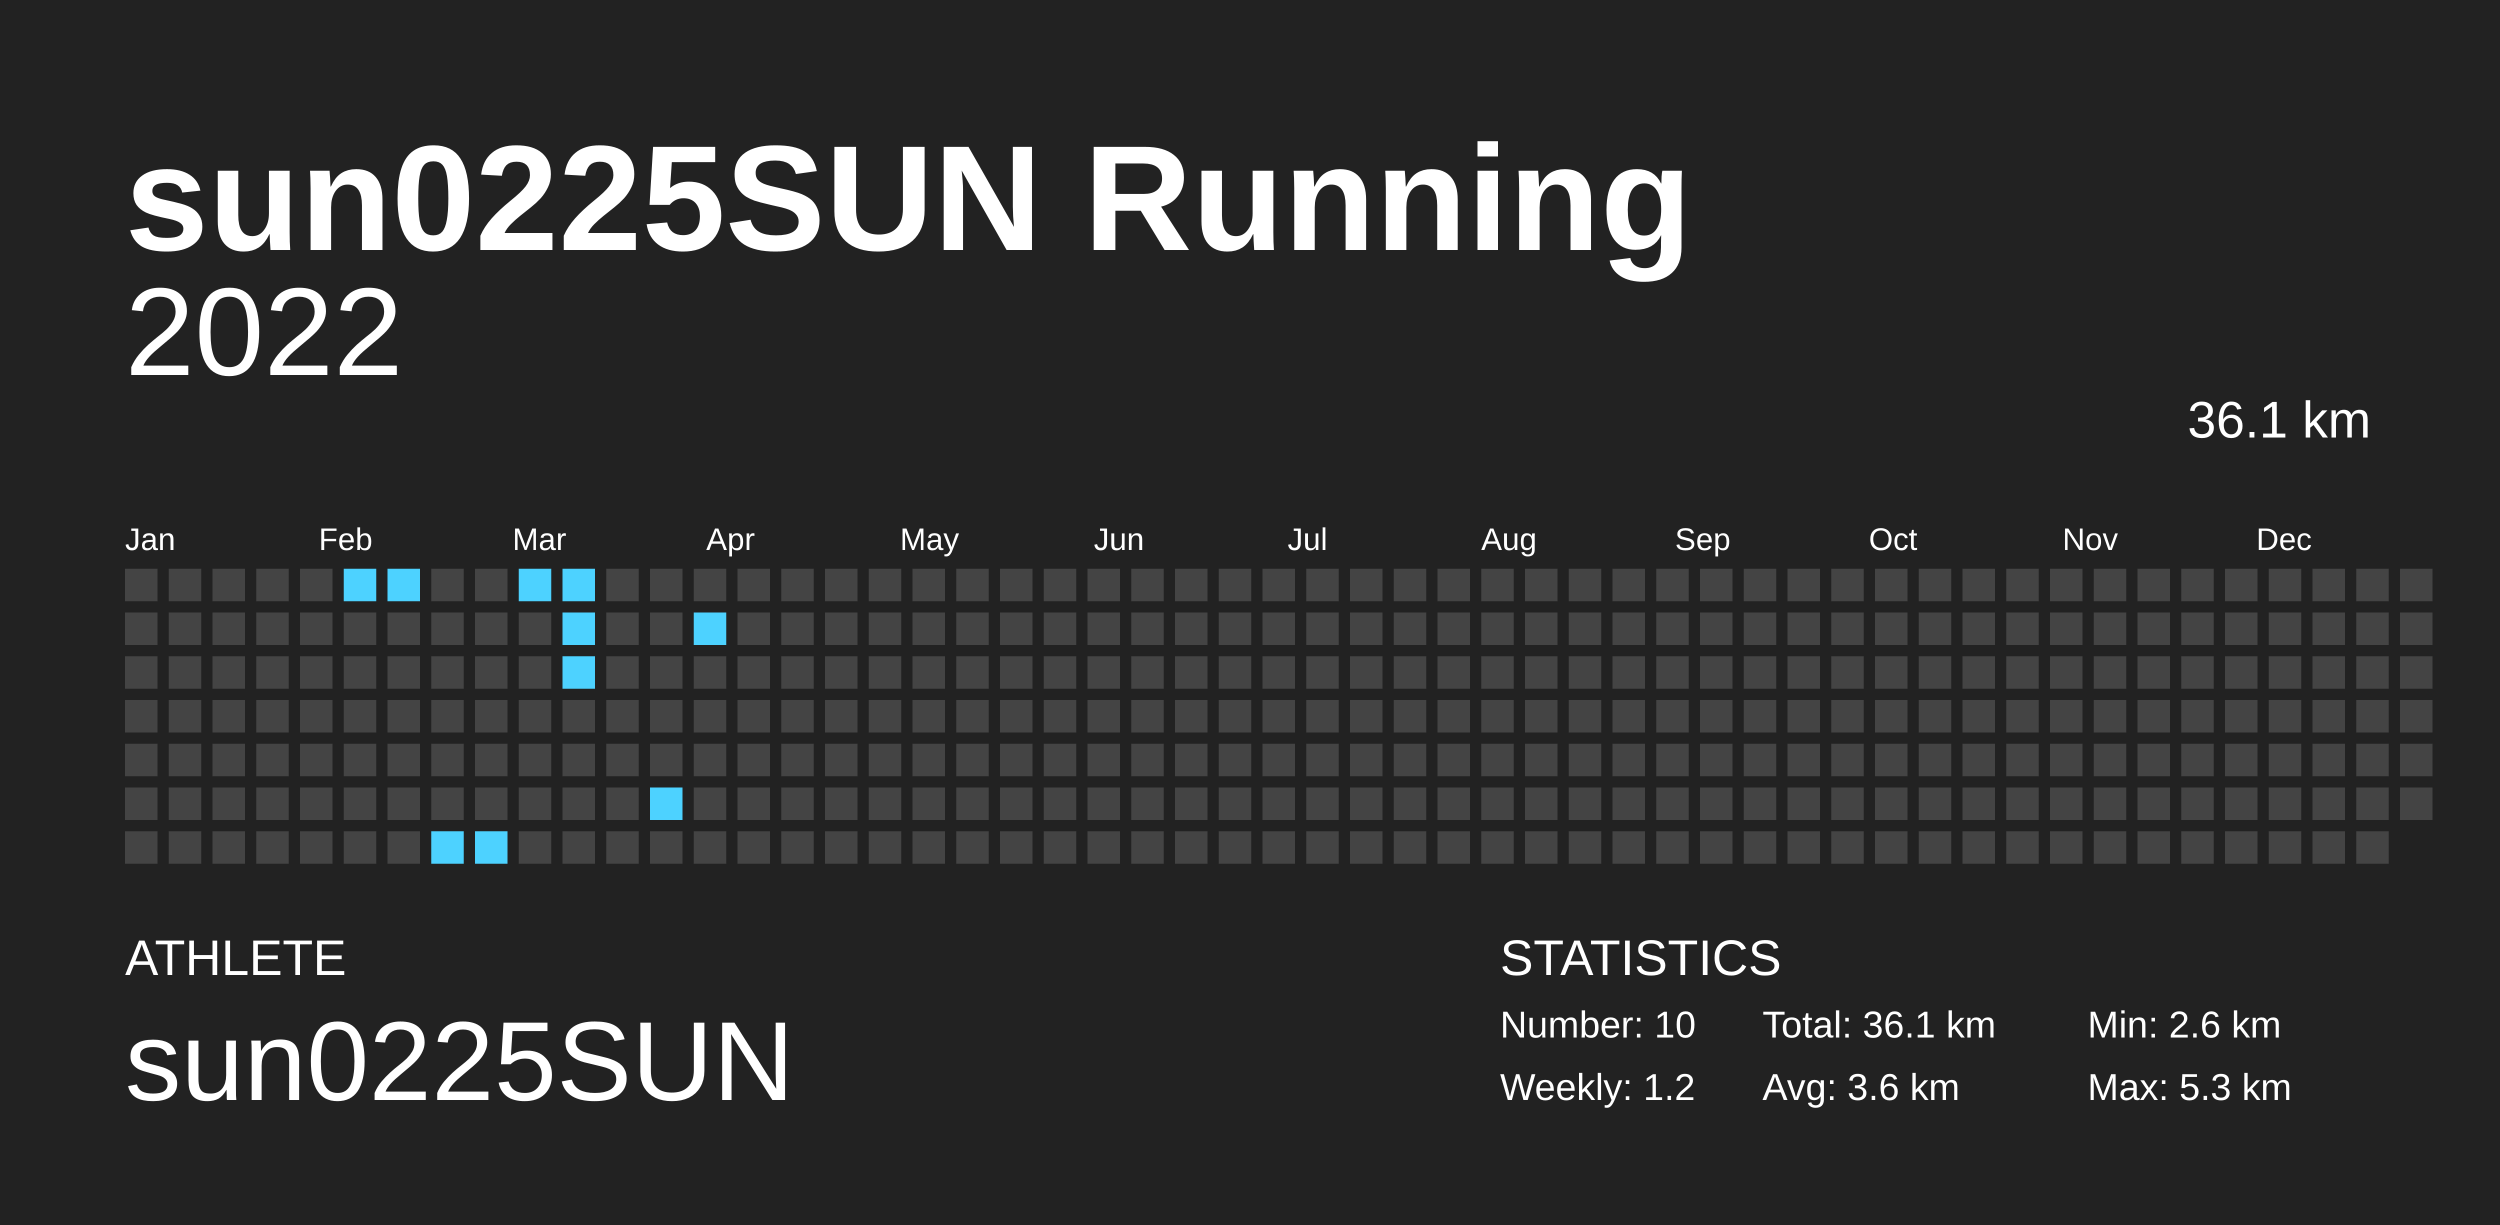
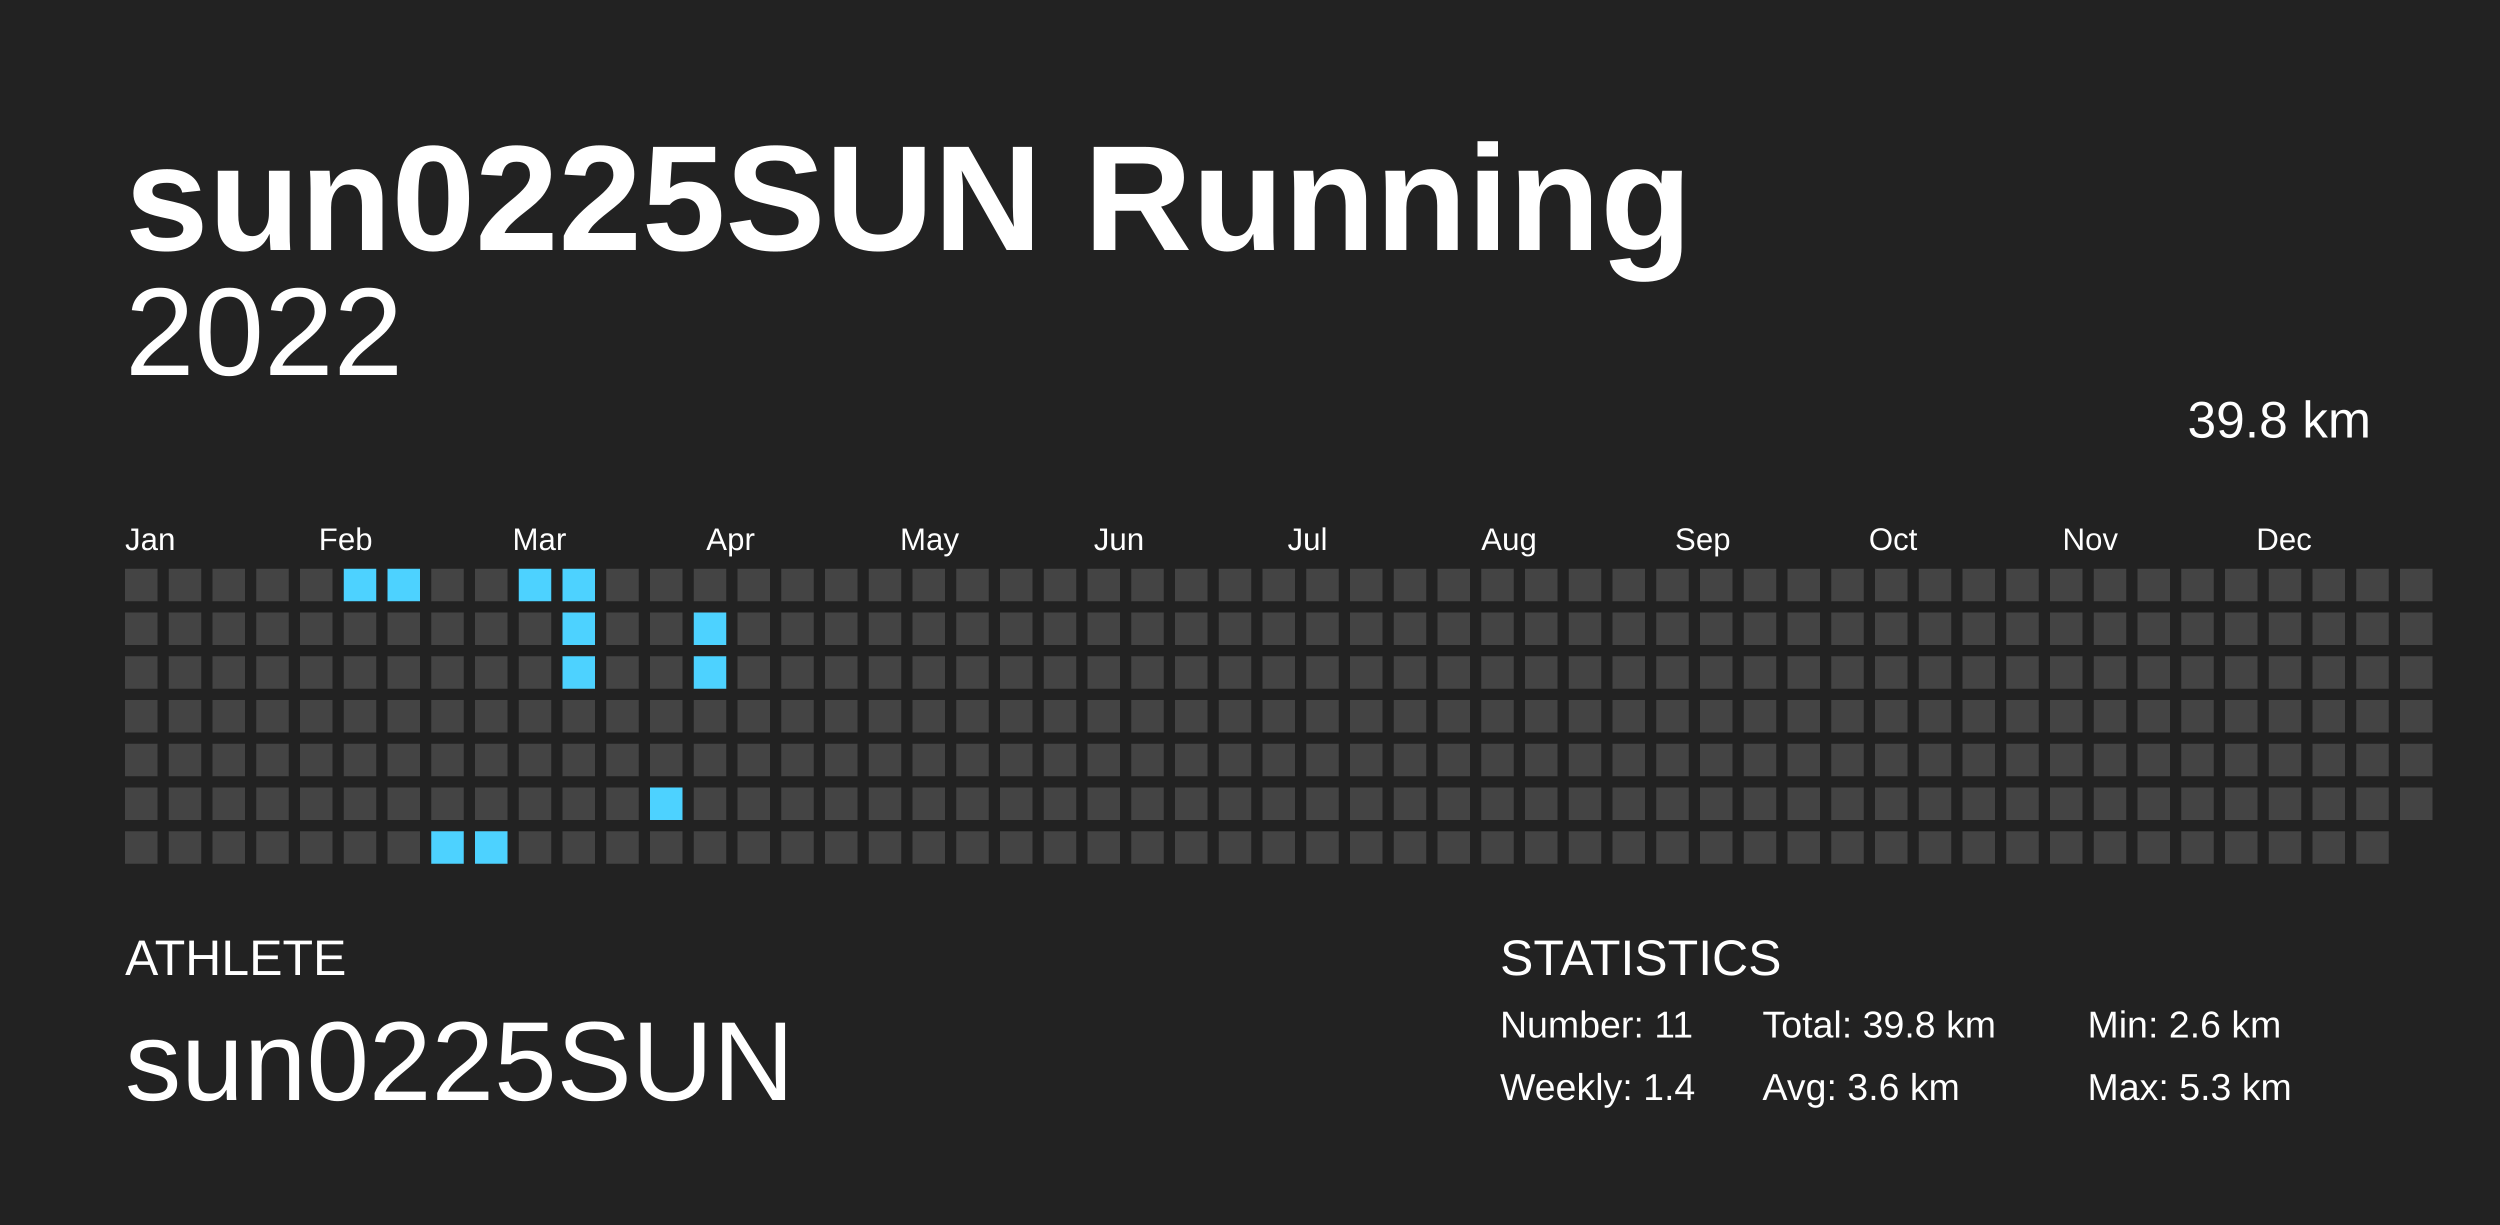
<svg xmlns="http://www.w3.org/2000/svg" baseProfile="full" height="98mm" version="1.1" viewBox="0,0,200,98" width="200mm">
  <defs />
  <rect fill="#222222" height="98" width="200" x="0" y="0" />
  <text fill="#FFFFFF" style="font-size:12px; font-family:Arial; font-weight:bold;" x="10" y="20">sun0225SUN Running</text>
  <text fill="#FFFFFF" style="font-size:4px; font-family:Arial" x="10" y="78">ATHLETE</text>
  <text fill="#FFFFFF" style="font-size:9px; font-family:Arial" x="10" y="88">sun0225SUN</text>
  <text fill="#FFFFFF" style="font-size:4px; font-family:Arial" x="120" y="78">STATISTICS</text>
-   <text fill="#FFFFFF" style="font-size:3px; font-family:Arial" x="120" y="83">Number: 10</text>
-   <text fill="#FFFFFF" style="font-size:3px; font-family:Arial" x="120" y="88">Weekly: 1.2</text>
-   <text fill="#FFFFFF" style="font-size:3px; font-family:Arial" x="141" y="83">Total: 36.1 km</text>
+   <text fill="#FFFFFF" style="font-size:3px; font-family:Arial" x="120" y="83">Number: 11</text>
+   <text fill="#FFFFFF" style="font-size:3px; font-family:Arial" x="120" y="88">Weekly: 1.4</text>
+   <text fill="#FFFFFF" style="font-size:3px; font-family:Arial" x="141" y="83">Total: 39.8 km</text>
  <text fill="#FFFFFF" style="font-size:3px; font-family:Arial" x="141" y="88">Avg: 3.6 km</text>
  <text fill="#FFFFFF" style="font-size:3px; font-family:Arial" x="167" y="83">Min: 2.6 km</text>
  <text fill="#FFFFFF" style="font-size:3px; font-family:Arial" x="167" y="88">Max: 5.3 km</text>
  <text alignment-baseline="hanging" fill="#FFFFFF" style="font-size:10.0px; font-family:Arial;" x="10" y="30">2022</text>
-   <text alignment-baseline="hanging" fill="#FFFFFF" style="font-size:4.125px; font-family:Arial;" x="175" y="35">36.1 km</text>
+   <text alignment-baseline="hanging" fill="#FFFFFF" style="font-size:4.125px; font-family:Arial;" x="175" y="35">39.8 km</text>
  <text fill="#FFFFFF" style="font-size:2.5px; font-family:Arial" x="10.0" y="44">Jan</text>
  <text fill="#FFFFFF" style="font-size:2.5px; font-family:Arial" x="25.5" y="44">Feb</text>
  <text fill="#FFFFFF" style="font-size:2.5px; font-family:Arial" x="41.0" y="44">Mar</text>
  <text fill="#FFFFFF" style="font-size:2.5px; font-family:Arial" x="56.5" y="44">Apr</text>
  <text fill="#FFFFFF" style="font-size:2.5px; font-family:Arial" x="72.0" y="44">May</text>
  <text fill="#FFFFFF" style="font-size:2.5px; font-family:Arial" x="87.5" y="44">Jun</text>
  <text fill="#FFFFFF" style="font-size:2.5px; font-family:Arial" x="103.0" y="44">Jul</text>
  <text fill="#FFFFFF" style="font-size:2.5px; font-family:Arial" x="118.5" y="44">Aug</text>
  <text fill="#FFFFFF" style="font-size:2.5px; font-family:Arial" x="134.0" y="44">Sep</text>
  <text fill="#FFFFFF" style="font-size:2.5px; font-family:Arial" x="149.5" y="44">Oct</text>
  <text fill="#FFFFFF" style="font-size:2.5px; font-family:Arial" x="165.0" y="44">Nov</text>
  <text fill="#FFFFFF" style="font-size:2.5px; font-family:Arial" x="180.5" y="44">Dec</text>
  <rect fill="#444444" height="2.6" width="2.6" x="10.0" y="45.5" />
  <rect fill="#444444" height="2.6" width="2.6" x="10.0" y="49.0" />
  <rect fill="#444444" height="2.6" width="2.6" x="10.0" y="52.5" />
  <rect fill="#444444" height="2.6" width="2.6" x="10.0" y="56.0" />
  <rect fill="#444444" height="2.6" width="2.6" x="10.0" y="59.5" />
  <rect fill="#444444" height="2.6" width="2.6" x="10.0" y="63.0" />
  <rect fill="#444444" height="2.6" width="2.6" x="10.0" y="66.5" />
  <rect fill="#444444" height="2.6" width="2.6" x="13.5" y="45.5" />
  <rect fill="#444444" height="2.6" width="2.6" x="13.5" y="49.0" />
  <rect fill="#444444" height="2.6" width="2.6" x="13.5" y="52.5" />
  <rect fill="#444444" height="2.6" width="2.6" x="13.5" y="56.0" />
  <rect fill="#444444" height="2.6" width="2.6" x="13.5" y="59.5" />
  <rect fill="#444444" height="2.6" width="2.6" x="13.5" y="63.0" />
  <rect fill="#444444" height="2.6" width="2.6" x="13.5" y="66.5" />
  <rect fill="#444444" height="2.6" width="2.6" x="17.0" y="45.5" />
  <rect fill="#444444" height="2.6" width="2.6" x="17.0" y="49.0" />
  <rect fill="#444444" height="2.6" width="2.6" x="17.0" y="52.5" />
  <rect fill="#444444" height="2.6" width="2.6" x="17.0" y="56.0" />
  <rect fill="#444444" height="2.6" width="2.6" x="17.0" y="59.5" />
  <rect fill="#444444" height="2.6" width="2.6" x="17.0" y="63.0" />
  <rect fill="#444444" height="2.6" width="2.6" x="17.0" y="66.5" />
  <rect fill="#444444" height="2.6" width="2.6" x="20.5" y="45.5" />
  <rect fill="#444444" height="2.6" width="2.6" x="20.5" y="49.0" />
  <rect fill="#444444" height="2.6" width="2.6" x="20.5" y="52.5" />
  <rect fill="#444444" height="2.6" width="2.6" x="20.5" y="56.0" />
  <rect fill="#444444" height="2.6" width="2.6" x="20.5" y="59.5" />
  <rect fill="#444444" height="2.6" width="2.6" x="20.5" y="63.0" />
  <rect fill="#444444" height="2.6" width="2.6" x="20.5" y="66.5" />
  <rect fill="#444444" height="2.6" width="2.6" x="24.0" y="45.5" />
  <rect fill="#444444" height="2.6" width="2.6" x="24.0" y="49.0" />
  <rect fill="#444444" height="2.6" width="2.6" x="24.0" y="52.5" />
  <rect fill="#444444" height="2.6" width="2.6" x="24.0" y="56.0" />
  <rect fill="#444444" height="2.6" width="2.6" x="24.0" y="59.5" />
  <rect fill="#444444" height="2.6" width="2.6" x="24.0" y="63.0" />
  <rect fill="#444444" height="2.6" width="2.6" x="24.0" y="66.5" />
  <rect fill="#4dd2ff" height="2.6" width="2.6" x="27.5" y="45.5" />
  <rect fill="#444444" height="2.6" width="2.6" x="27.5" y="49.0" />
  <rect fill="#444444" height="2.6" width="2.6" x="27.5" y="52.5" />
  <rect fill="#444444" height="2.6" width="2.6" x="27.5" y="56.0" />
  <rect fill="#444444" height="2.6" width="2.6" x="27.5" y="59.5" />
  <rect fill="#444444" height="2.6" width="2.6" x="27.5" y="63.0" />
  <rect fill="#444444" height="2.6" width="2.6" x="27.5" y="66.5" />
  <rect fill="#4dd2ff" height="2.6" width="2.6" x="31.0" y="45.5" />
  <rect fill="#444444" height="2.6" width="2.6" x="31.0" y="49.0" />
  <rect fill="#444444" height="2.6" width="2.6" x="31.0" y="52.5" />
  <rect fill="#444444" height="2.6" width="2.6" x="31.0" y="56.0" />
  <rect fill="#444444" height="2.6" width="2.6" x="31.0" y="59.5" />
  <rect fill="#444444" height="2.6" width="2.6" x="31.0" y="63.0" />
  <rect fill="#444444" height="2.6" width="2.6" x="31.0" y="66.5" />
  <rect fill="#444444" height="2.6" width="2.6" x="34.5" y="45.5" />
  <rect fill="#444444" height="2.6" width="2.6" x="34.5" y="49.0" />
  <rect fill="#444444" height="2.6" width="2.6" x="34.5" y="52.5" />
  <rect fill="#444444" height="2.6" width="2.6" x="34.5" y="56.0" />
  <rect fill="#444444" height="2.6" width="2.6" x="34.5" y="59.5" />
  <rect fill="#444444" height="2.6" width="2.6" x="34.5" y="63.0" />
  <rect fill="#4dd2ff" height="2.6" width="2.6" x="34.5" y="66.5" />
  <rect fill="#444444" height="2.6" width="2.6" x="38.0" y="45.5" />
  <rect fill="#444444" height="2.6" width="2.6" x="38.0" y="49.0" />
  <rect fill="#444444" height="2.6" width="2.6" x="38.0" y="52.5" />
  <rect fill="#444444" height="2.6" width="2.6" x="38.0" y="56.0" />
  <rect fill="#444444" height="2.6" width="2.6" x="38.0" y="59.5" />
  <rect fill="#444444" height="2.6" width="2.6" x="38.0" y="63.0" />
  <rect fill="#4dd2ff" height="2.6" width="2.6" x="38.0" y="66.5" />
  <rect fill="#4dd2ff" height="2.6" width="2.6" x="41.5" y="45.5" />
  <rect fill="#444444" height="2.6" width="2.6" x="41.5" y="49.0" />
  <rect fill="#444444" height="2.6" width="2.6" x="41.5" y="52.5" />
  <rect fill="#444444" height="2.6" width="2.6" x="41.5" y="56.0" />
  <rect fill="#444444" height="2.6" width="2.6" x="41.5" y="59.5" />
  <rect fill="#444444" height="2.6" width="2.6" x="41.5" y="63.0" />
  <rect fill="#444444" height="2.6" width="2.6" x="41.5" y="66.5" />
  <rect fill="#4dd2ff" height="2.6" width="2.6" x="45.0" y="45.5" />
  <rect fill="#4dd2ff" height="2.6" width="2.6" x="45.0" y="49.0" />
  <rect fill="#4dd2ff" height="2.6" width="2.6" x="45.0" y="52.5" />
  <rect fill="#444444" height="2.6" width="2.6" x="45.0" y="56.0" />
  <rect fill="#444444" height="2.6" width="2.6" x="45.0" y="59.5" />
  <rect fill="#444444" height="2.6" width="2.6" x="45.0" y="63.0" />
  <rect fill="#444444" height="2.6" width="2.6" x="45.0" y="66.5" />
  <rect fill="#444444" height="2.6" width="2.6" x="48.5" y="45.5" />
  <rect fill="#444444" height="2.6" width="2.6" x="48.5" y="49.0" />
  <rect fill="#444444" height="2.6" width="2.6" x="48.5" y="52.5" />
  <rect fill="#444444" height="2.6" width="2.6" x="48.5" y="56.0" />
  <rect fill="#444444" height="2.6" width="2.6" x="48.5" y="59.5" />
  <rect fill="#444444" height="2.6" width="2.6" x="48.5" y="63.0" />
  <rect fill="#444444" height="2.6" width="2.6" x="48.5" y="66.5" />
  <rect fill="#444444" height="2.6" width="2.6" x="52.0" y="45.5" />
  <rect fill="#444444" height="2.6" width="2.6" x="52.0" y="49.0" />
  <rect fill="#444444" height="2.6" width="2.6" x="52.0" y="52.5" />
  <rect fill="#444444" height="2.6" width="2.6" x="52.0" y="56.0" />
  <rect fill="#444444" height="2.6" width="2.6" x="52.0" y="59.5" />
  <rect fill="#4dd2ff" height="2.6" width="2.6" x="52.0" y="63.0" />
  <rect fill="#444444" height="2.6" width="2.6" x="52.0" y="66.5" />
  <rect fill="#444444" height="2.6" width="2.6" x="55.5" y="45.5" />
  <rect fill="#4dd2ff" height="2.6" width="2.6" x="55.5" y="49.0" />
-   <rect fill="#444444" height="2.6" width="2.6" x="55.5" y="52.5" />
+   <rect fill="#4dd2ff" height="2.6" width="2.6" x="55.5" y="52.5" />
  <rect fill="#444444" height="2.6" width="2.6" x="55.5" y="56.0" />
  <rect fill="#444444" height="2.6" width="2.6" x="55.5" y="59.5" />
  <rect fill="#444444" height="2.6" width="2.6" x="55.5" y="63.0" />
  <rect fill="#444444" height="2.6" width="2.6" x="55.5" y="66.5" />
  <rect fill="#444444" height="2.6" width="2.6" x="59.0" y="45.5" />
  <rect fill="#444444" height="2.6" width="2.6" x="59.0" y="49.0" />
  <rect fill="#444444" height="2.6" width="2.6" x="59.0" y="52.5" />
  <rect fill="#444444" height="2.6" width="2.6" x="59.0" y="56.0" />
  <rect fill="#444444" height="2.6" width="2.6" x="59.0" y="59.5" />
  <rect fill="#444444" height="2.6" width="2.6" x="59.0" y="63.0" />
  <rect fill="#444444" height="2.6" width="2.6" x="59.0" y="66.5" />
  <rect fill="#444444" height="2.6" width="2.6" x="62.5" y="45.5" />
  <rect fill="#444444" height="2.6" width="2.6" x="62.5" y="49.0" />
  <rect fill="#444444" height="2.6" width="2.6" x="62.5" y="52.5" />
  <rect fill="#444444" height="2.6" width="2.6" x="62.5" y="56.0" />
  <rect fill="#444444" height="2.6" width="2.6" x="62.5" y="59.5" />
  <rect fill="#444444" height="2.6" width="2.6" x="62.5" y="63.0" />
  <rect fill="#444444" height="2.6" width="2.6" x="62.5" y="66.5" />
  <rect fill="#444444" height="2.6" width="2.6" x="66.0" y="45.5" />
  <rect fill="#444444" height="2.6" width="2.6" x="66.0" y="49.0" />
  <rect fill="#444444" height="2.6" width="2.6" x="66.0" y="52.5" />
  <rect fill="#444444" height="2.6" width="2.6" x="66.0" y="56.0" />
  <rect fill="#444444" height="2.6" width="2.6" x="66.0" y="59.5" />
  <rect fill="#444444" height="2.6" width="2.6" x="66.0" y="63.0" />
  <rect fill="#444444" height="2.6" width="2.6" x="66.0" y="66.5" />
  <rect fill="#444444" height="2.6" width="2.6" x="69.5" y="45.5" />
  <rect fill="#444444" height="2.6" width="2.6" x="69.5" y="49.0" />
  <rect fill="#444444" height="2.6" width="2.6" x="69.5" y="52.5" />
  <rect fill="#444444" height="2.6" width="2.6" x="69.5" y="56.0" />
  <rect fill="#444444" height="2.6" width="2.6" x="69.5" y="59.5" />
  <rect fill="#444444" height="2.6" width="2.6" x="69.5" y="63.0" />
  <rect fill="#444444" height="2.6" width="2.6" x="69.5" y="66.5" />
  <rect fill="#444444" height="2.6" width="2.6" x="73.0" y="45.5" />
  <rect fill="#444444" height="2.6" width="2.6" x="73.0" y="49.0" />
  <rect fill="#444444" height="2.6" width="2.6" x="73.0" y="52.5" />
  <rect fill="#444444" height="2.6" width="2.6" x="73.0" y="56.0" />
  <rect fill="#444444" height="2.6" width="2.6" x="73.0" y="59.5" />
  <rect fill="#444444" height="2.6" width="2.6" x="73.0" y="63.0" />
  <rect fill="#444444" height="2.6" width="2.6" x="73.0" y="66.5" />
  <rect fill="#444444" height="2.6" width="2.6" x="76.5" y="45.5" />
  <rect fill="#444444" height="2.6" width="2.6" x="76.5" y="49.0" />
  <rect fill="#444444" height="2.6" width="2.6" x="76.5" y="52.5" />
  <rect fill="#444444" height="2.6" width="2.6" x="76.5" y="56.0" />
  <rect fill="#444444" height="2.6" width="2.6" x="76.5" y="59.5" />
  <rect fill="#444444" height="2.6" width="2.6" x="76.5" y="63.0" />
  <rect fill="#444444" height="2.6" width="2.6" x="76.5" y="66.5" />
  <rect fill="#444444" height="2.6" width="2.6" x="80.0" y="45.5" />
  <rect fill="#444444" height="2.6" width="2.6" x="80.0" y="49.0" />
  <rect fill="#444444" height="2.6" width="2.6" x="80.0" y="52.5" />
  <rect fill="#444444" height="2.6" width="2.6" x="80.0" y="56.0" />
  <rect fill="#444444" height="2.6" width="2.6" x="80.0" y="59.5" />
  <rect fill="#444444" height="2.6" width="2.6" x="80.0" y="63.0" />
  <rect fill="#444444" height="2.6" width="2.6" x="80.0" y="66.5" />
  <rect fill="#444444" height="2.6" width="2.6" x="83.5" y="45.5" />
  <rect fill="#444444" height="2.6" width="2.6" x="83.5" y="49.0" />
  <rect fill="#444444" height="2.6" width="2.6" x="83.5" y="52.5" />
  <rect fill="#444444" height="2.6" width="2.6" x="83.5" y="56.0" />
  <rect fill="#444444" height="2.6" width="2.6" x="83.5" y="59.5" />
  <rect fill="#444444" height="2.6" width="2.6" x="83.5" y="63.0" />
  <rect fill="#444444" height="2.6" width="2.6" x="83.5" y="66.5" />
  <rect fill="#444444" height="2.6" width="2.6" x="87.0" y="45.5" />
  <rect fill="#444444" height="2.6" width="2.6" x="87.0" y="49.0" />
  <rect fill="#444444" height="2.6" width="2.6" x="87.0" y="52.5" />
  <rect fill="#444444" height="2.6" width="2.6" x="87.0" y="56.0" />
  <rect fill="#444444" height="2.6" width="2.6" x="87.0" y="59.5" />
  <rect fill="#444444" height="2.6" width="2.6" x="87.0" y="63.0" />
  <rect fill="#444444" height="2.6" width="2.6" x="87.0" y="66.5" />
  <rect fill="#444444" height="2.6" width="2.6" x="90.5" y="45.5" />
  <rect fill="#444444" height="2.6" width="2.6" x="90.5" y="49.0" />
  <rect fill="#444444" height="2.6" width="2.6" x="90.5" y="52.5" />
  <rect fill="#444444" height="2.6" width="2.6" x="90.5" y="56.0" />
  <rect fill="#444444" height="2.6" width="2.6" x="90.5" y="59.5" />
  <rect fill="#444444" height="2.6" width="2.6" x="90.5" y="63.0" />
  <rect fill="#444444" height="2.6" width="2.6" x="90.5" y="66.5" />
  <rect fill="#444444" height="2.6" width="2.6" x="94.0" y="45.5" />
  <rect fill="#444444" height="2.6" width="2.6" x="94.0" y="49.0" />
  <rect fill="#444444" height="2.6" width="2.6" x="94.0" y="52.5" />
  <rect fill="#444444" height="2.6" width="2.6" x="94.0" y="56.0" />
  <rect fill="#444444" height="2.6" width="2.6" x="94.0" y="59.5" />
  <rect fill="#444444" height="2.6" width="2.6" x="94.0" y="63.0" />
  <rect fill="#444444" height="2.6" width="2.6" x="94.0" y="66.5" />
  <rect fill="#444444" height="2.6" width="2.6" x="97.5" y="45.5" />
  <rect fill="#444444" height="2.6" width="2.6" x="97.5" y="49.0" />
  <rect fill="#444444" height="2.6" width="2.6" x="97.5" y="52.5" />
  <rect fill="#444444" height="2.6" width="2.6" x="97.5" y="56.0" />
  <rect fill="#444444" height="2.6" width="2.6" x="97.5" y="59.5" />
  <rect fill="#444444" height="2.6" width="2.6" x="97.5" y="63.0" />
  <rect fill="#444444" height="2.6" width="2.6" x="97.5" y="66.5" />
  <rect fill="#444444" height="2.6" width="2.6" x="101.0" y="45.5" />
  <rect fill="#444444" height="2.6" width="2.6" x="101.0" y="49.0" />
  <rect fill="#444444" height="2.6" width="2.6" x="101.0" y="52.5" />
  <rect fill="#444444" height="2.6" width="2.6" x="101.0" y="56.0" />
  <rect fill="#444444" height="2.6" width="2.6" x="101.0" y="59.5" />
  <rect fill="#444444" height="2.6" width="2.6" x="101.0" y="63.0" />
  <rect fill="#444444" height="2.6" width="2.6" x="101.0" y="66.5" />
  <rect fill="#444444" height="2.6" width="2.6" x="104.5" y="45.5" />
  <rect fill="#444444" height="2.6" width="2.6" x="104.5" y="49.0" />
  <rect fill="#444444" height="2.6" width="2.6" x="104.5" y="52.5" />
  <rect fill="#444444" height="2.6" width="2.6" x="104.5" y="56.0" />
  <rect fill="#444444" height="2.6" width="2.6" x="104.5" y="59.5" />
  <rect fill="#444444" height="2.6" width="2.6" x="104.5" y="63.0" />
  <rect fill="#444444" height="2.6" width="2.6" x="104.5" y="66.5" />
  <rect fill="#444444" height="2.6" width="2.6" x="108.0" y="45.5" />
  <rect fill="#444444" height="2.6" width="2.6" x="108.0" y="49.0" />
  <rect fill="#444444" height="2.6" width="2.6" x="108.0" y="52.5" />
  <rect fill="#444444" height="2.6" width="2.6" x="108.0" y="56.0" />
  <rect fill="#444444" height="2.6" width="2.6" x="108.0" y="59.5" />
  <rect fill="#444444" height="2.6" width="2.6" x="108.0" y="63.0" />
  <rect fill="#444444" height="2.6" width="2.6" x="108.0" y="66.5" />
  <rect fill="#444444" height="2.6" width="2.6" x="111.5" y="45.5" />
  <rect fill="#444444" height="2.6" width="2.6" x="111.5" y="49.0" />
  <rect fill="#444444" height="2.6" width="2.6" x="111.5" y="52.5" />
  <rect fill="#444444" height="2.6" width="2.6" x="111.5" y="56.0" />
  <rect fill="#444444" height="2.6" width="2.6" x="111.5" y="59.5" />
  <rect fill="#444444" height="2.6" width="2.6" x="111.5" y="63.0" />
  <rect fill="#444444" height="2.6" width="2.6" x="111.5" y="66.5" />
  <rect fill="#444444" height="2.6" width="2.6" x="115.0" y="45.5" />
  <rect fill="#444444" height="2.6" width="2.6" x="115.0" y="49.0" />
  <rect fill="#444444" height="2.6" width="2.6" x="115.0" y="52.5" />
  <rect fill="#444444" height="2.6" width="2.6" x="115.0" y="56.0" />
  <rect fill="#444444" height="2.6" width="2.6" x="115.0" y="59.5" />
  <rect fill="#444444" height="2.6" width="2.6" x="115.0" y="63.0" />
  <rect fill="#444444" height="2.6" width="2.6" x="115.0" y="66.5" />
  <rect fill="#444444" height="2.6" width="2.6" x="118.5" y="45.5" />
  <rect fill="#444444" height="2.6" width="2.6" x="118.5" y="49.0" />
  <rect fill="#444444" height="2.6" width="2.6" x="118.5" y="52.5" />
  <rect fill="#444444" height="2.6" width="2.6" x="118.5" y="56.0" />
  <rect fill="#444444" height="2.6" width="2.6" x="118.5" y="59.5" />
  <rect fill="#444444" height="2.6" width="2.6" x="118.5" y="63.0" />
  <rect fill="#444444" height="2.6" width="2.6" x="118.5" y="66.5" />
  <rect fill="#444444" height="2.6" width="2.6" x="122.0" y="45.5" />
  <rect fill="#444444" height="2.6" width="2.6" x="122.0" y="49.0" />
  <rect fill="#444444" height="2.6" width="2.6" x="122.0" y="52.5" />
  <rect fill="#444444" height="2.6" width="2.6" x="122.0" y="56.0" />
  <rect fill="#444444" height="2.6" width="2.6" x="122.0" y="59.5" />
  <rect fill="#444444" height="2.6" width="2.6" x="122.0" y="63.0" />
  <rect fill="#444444" height="2.6" width="2.6" x="122.0" y="66.5" />
  <rect fill="#444444" height="2.6" width="2.6" x="125.5" y="45.5" />
  <rect fill="#444444" height="2.6" width="2.6" x="125.5" y="49.0" />
  <rect fill="#444444" height="2.6" width="2.6" x="125.5" y="52.5" />
  <rect fill="#444444" height="2.6" width="2.6" x="125.5" y="56.0" />
  <rect fill="#444444" height="2.6" width="2.6" x="125.5" y="59.5" />
  <rect fill="#444444" height="2.6" width="2.6" x="125.5" y="63.0" />
  <rect fill="#444444" height="2.6" width="2.6" x="125.5" y="66.5" />
  <rect fill="#444444" height="2.6" width="2.6" x="129.0" y="45.5" />
  <rect fill="#444444" height="2.6" width="2.6" x="129.0" y="49.0" />
  <rect fill="#444444" height="2.6" width="2.6" x="129.0" y="52.5" />
  <rect fill="#444444" height="2.6" width="2.6" x="129.0" y="56.0" />
  <rect fill="#444444" height="2.6" width="2.6" x="129.0" y="59.5" />
  <rect fill="#444444" height="2.6" width="2.6" x="129.0" y="63.0" />
  <rect fill="#444444" height="2.6" width="2.6" x="129.0" y="66.5" />
  <rect fill="#444444" height="2.6" width="2.6" x="132.5" y="45.5" />
  <rect fill="#444444" height="2.6" width="2.6" x="132.5" y="49.0" />
  <rect fill="#444444" height="2.6" width="2.6" x="132.5" y="52.5" />
  <rect fill="#444444" height="2.6" width="2.6" x="132.5" y="56.0" />
  <rect fill="#444444" height="2.6" width="2.6" x="132.5" y="59.5" />
  <rect fill="#444444" height="2.6" width="2.6" x="132.5" y="63.0" />
  <rect fill="#444444" height="2.6" width="2.6" x="132.5" y="66.5" />
  <rect fill="#444444" height="2.6" width="2.6" x="136.0" y="45.5" />
  <rect fill="#444444" height="2.6" width="2.6" x="136.0" y="49.0" />
  <rect fill="#444444" height="2.6" width="2.6" x="136.0" y="52.5" />
  <rect fill="#444444" height="2.6" width="2.6" x="136.0" y="56.0" />
  <rect fill="#444444" height="2.6" width="2.6" x="136.0" y="59.5" />
  <rect fill="#444444" height="2.6" width="2.6" x="136.0" y="63.0" />
  <rect fill="#444444" height="2.6" width="2.6" x="136.0" y="66.5" />
  <rect fill="#444444" height="2.6" width="2.6" x="139.5" y="45.5" />
  <rect fill="#444444" height="2.6" width="2.6" x="139.5" y="49.0" />
  <rect fill="#444444" height="2.6" width="2.6" x="139.5" y="52.5" />
  <rect fill="#444444" height="2.6" width="2.6" x="139.5" y="56.0" />
  <rect fill="#444444" height="2.6" width="2.6" x="139.5" y="59.5" />
  <rect fill="#444444" height="2.6" width="2.6" x="139.5" y="63.0" />
  <rect fill="#444444" height="2.6" width="2.6" x="139.5" y="66.5" />
  <rect fill="#444444" height="2.6" width="2.6" x="143.0" y="45.5" />
  <rect fill="#444444" height="2.6" width="2.6" x="143.0" y="49.0" />
  <rect fill="#444444" height="2.6" width="2.6" x="143.0" y="52.5" />
  <rect fill="#444444" height="2.6" width="2.6" x="143.0" y="56.0" />
  <rect fill="#444444" height="2.6" width="2.6" x="143.0" y="59.5" />
  <rect fill="#444444" height="2.6" width="2.6" x="143.0" y="63.0" />
  <rect fill="#444444" height="2.6" width="2.6" x="143.0" y="66.5" />
  <rect fill="#444444" height="2.6" width="2.6" x="146.5" y="45.5" />
  <rect fill="#444444" height="2.6" width="2.6" x="146.5" y="49.0" />
  <rect fill="#444444" height="2.6" width="2.6" x="146.5" y="52.5" />
  <rect fill="#444444" height="2.6" width="2.6" x="146.5" y="56.0" />
  <rect fill="#444444" height="2.6" width="2.6" x="146.5" y="59.5" />
  <rect fill="#444444" height="2.6" width="2.6" x="146.5" y="63.0" />
  <rect fill="#444444" height="2.6" width="2.6" x="146.5" y="66.5" />
  <rect fill="#444444" height="2.6" width="2.6" x="150.0" y="45.5" />
  <rect fill="#444444" height="2.6" width="2.6" x="150.0" y="49.0" />
  <rect fill="#444444" height="2.6" width="2.6" x="150.0" y="52.5" />
  <rect fill="#444444" height="2.6" width="2.6" x="150.0" y="56.0" />
  <rect fill="#444444" height="2.6" width="2.6" x="150.0" y="59.5" />
  <rect fill="#444444" height="2.6" width="2.6" x="150.0" y="63.0" />
  <rect fill="#444444" height="2.6" width="2.6" x="150.0" y="66.5" />
  <rect fill="#444444" height="2.6" width="2.6" x="153.5" y="45.5" />
  <rect fill="#444444" height="2.6" width="2.6" x="153.5" y="49.0" />
  <rect fill="#444444" height="2.6" width="2.6" x="153.5" y="52.5" />
  <rect fill="#444444" height="2.6" width="2.6" x="153.5" y="56.0" />
  <rect fill="#444444" height="2.6" width="2.6" x="153.5" y="59.5" />
  <rect fill="#444444" height="2.6" width="2.6" x="153.5" y="63.0" />
  <rect fill="#444444" height="2.6" width="2.6" x="153.5" y="66.5" />
  <rect fill="#444444" height="2.6" width="2.6" x="157.0" y="45.5" />
  <rect fill="#444444" height="2.6" width="2.6" x="157.0" y="49.0" />
  <rect fill="#444444" height="2.6" width="2.6" x="157.0" y="52.5" />
  <rect fill="#444444" height="2.6" width="2.6" x="157.0" y="56.0" />
  <rect fill="#444444" height="2.6" width="2.6" x="157.0" y="59.5" />
  <rect fill="#444444" height="2.6" width="2.6" x="157.0" y="63.0" />
  <rect fill="#444444" height="2.6" width="2.6" x="157.0" y="66.5" />
  <rect fill="#444444" height="2.6" width="2.6" x="160.5" y="45.5" />
  <rect fill="#444444" height="2.6" width="2.6" x="160.5" y="49.0" />
  <rect fill="#444444" height="2.6" width="2.6" x="160.5" y="52.5" />
  <rect fill="#444444" height="2.6" width="2.6" x="160.5" y="56.0" />
  <rect fill="#444444" height="2.6" width="2.6" x="160.5" y="59.5" />
  <rect fill="#444444" height="2.6" width="2.6" x="160.5" y="63.0" />
  <rect fill="#444444" height="2.6" width="2.6" x="160.5" y="66.5" />
  <rect fill="#444444" height="2.6" width="2.6" x="164.0" y="45.5" />
  <rect fill="#444444" height="2.6" width="2.6" x="164.0" y="49.0" />
  <rect fill="#444444" height="2.6" width="2.6" x="164.0" y="52.5" />
  <rect fill="#444444" height="2.6" width="2.6" x="164.0" y="56.0" />
  <rect fill="#444444" height="2.6" width="2.6" x="164.0" y="59.5" />
  <rect fill="#444444" height="2.6" width="2.6" x="164.0" y="63.0" />
  <rect fill="#444444" height="2.6" width="2.6" x="164.0" y="66.5" />
  <rect fill="#444444" height="2.6" width="2.6" x="167.5" y="45.5" />
  <rect fill="#444444" height="2.6" width="2.6" x="167.5" y="49.0" />
  <rect fill="#444444" height="2.6" width="2.6" x="167.5" y="52.5" />
  <rect fill="#444444" height="2.6" width="2.6" x="167.5" y="56.0" />
  <rect fill="#444444" height="2.6" width="2.6" x="167.5" y="59.5" />
  <rect fill="#444444" height="2.6" width="2.6" x="167.5" y="63.0" />
  <rect fill="#444444" height="2.6" width="2.6" x="167.5" y="66.5" />
  <rect fill="#444444" height="2.6" width="2.6" x="171.0" y="45.5" />
  <rect fill="#444444" height="2.6" width="2.6" x="171.0" y="49.0" />
  <rect fill="#444444" height="2.6" width="2.6" x="171.0" y="52.5" />
  <rect fill="#444444" height="2.6" width="2.6" x="171.0" y="56.0" />
  <rect fill="#444444" height="2.6" width="2.6" x="171.0" y="59.5" />
  <rect fill="#444444" height="2.6" width="2.6" x="171.0" y="63.0" />
  <rect fill="#444444" height="2.6" width="2.6" x="171.0" y="66.5" />
  <rect fill="#444444" height="2.6" width="2.6" x="174.5" y="45.5" />
  <rect fill="#444444" height="2.6" width="2.6" x="174.5" y="49.0" />
  <rect fill="#444444" height="2.6" width="2.6" x="174.5" y="52.5" />
  <rect fill="#444444" height="2.6" width="2.6" x="174.5" y="56.0" />
  <rect fill="#444444" height="2.6" width="2.6" x="174.5" y="59.5" />
  <rect fill="#444444" height="2.6" width="2.6" x="174.5" y="63.0" />
  <rect fill="#444444" height="2.6" width="2.6" x="174.5" y="66.5" />
  <rect fill="#444444" height="2.6" width="2.6" x="178.0" y="45.5" />
  <rect fill="#444444" height="2.6" width="2.6" x="178.0" y="49.0" />
  <rect fill="#444444" height="2.6" width="2.6" x="178.0" y="52.5" />
  <rect fill="#444444" height="2.6" width="2.6" x="178.0" y="56.0" />
  <rect fill="#444444" height="2.6" width="2.6" x="178.0" y="59.5" />
  <rect fill="#444444" height="2.6" width="2.6" x="178.0" y="63.0" />
  <rect fill="#444444" height="2.6" width="2.6" x="178.0" y="66.5" />
  <rect fill="#444444" height="2.6" width="2.6" x="181.5" y="45.5" />
  <rect fill="#444444" height="2.6" width="2.6" x="181.5" y="49.0" />
  <rect fill="#444444" height="2.6" width="2.6" x="181.5" y="52.5" />
  <rect fill="#444444" height="2.6" width="2.6" x="181.5" y="56.0" />
  <rect fill="#444444" height="2.6" width="2.6" x="181.5" y="59.5" />
  <rect fill="#444444" height="2.6" width="2.6" x="181.5" y="63.0" />
  <rect fill="#444444" height="2.6" width="2.6" x="181.5" y="66.5" />
  <rect fill="#444444" height="2.6" width="2.6" x="185.0" y="45.5" />
  <rect fill="#444444" height="2.6" width="2.6" x="185.0" y="49.0" />
  <rect fill="#444444" height="2.6" width="2.6" x="185.0" y="52.5" />
  <rect fill="#444444" height="2.6" width="2.6" x="185.0" y="56.0" />
  <rect fill="#444444" height="2.6" width="2.6" x="185.0" y="59.5" />
  <rect fill="#444444" height="2.6" width="2.6" x="185.0" y="63.0" />
  <rect fill="#444444" height="2.6" width="2.6" x="185.0" y="66.5" />
  <rect fill="#444444" height="2.6" width="2.6" x="188.5" y="45.5" />
  <rect fill="#444444" height="2.6" width="2.6" x="188.5" y="49.0" />
  <rect fill="#444444" height="2.6" width="2.6" x="188.5" y="52.5" />
  <rect fill="#444444" height="2.6" width="2.6" x="188.5" y="56.0" />
  <rect fill="#444444" height="2.6" width="2.6" x="188.5" y="59.5" />
  <rect fill="#444444" height="2.6" width="2.6" x="188.5" y="63.0" />
  <rect fill="#444444" height="2.6" width="2.6" x="188.5" y="66.5" />
  <rect fill="#444444" height="2.6" width="2.6" x="192.0" y="45.5" />
  <rect fill="#444444" height="2.6" width="2.6" x="192.0" y="49.0" />
  <rect fill="#444444" height="2.6" width="2.6" x="192.0" y="52.5" />
  <rect fill="#444444" height="2.6" width="2.6" x="192.0" y="56.0" />
  <rect fill="#444444" height="2.6" width="2.6" x="192.0" y="59.5" />
  <rect fill="#444444" height="2.6" width="2.6" x="192.0" y="63.0" />
</svg>
